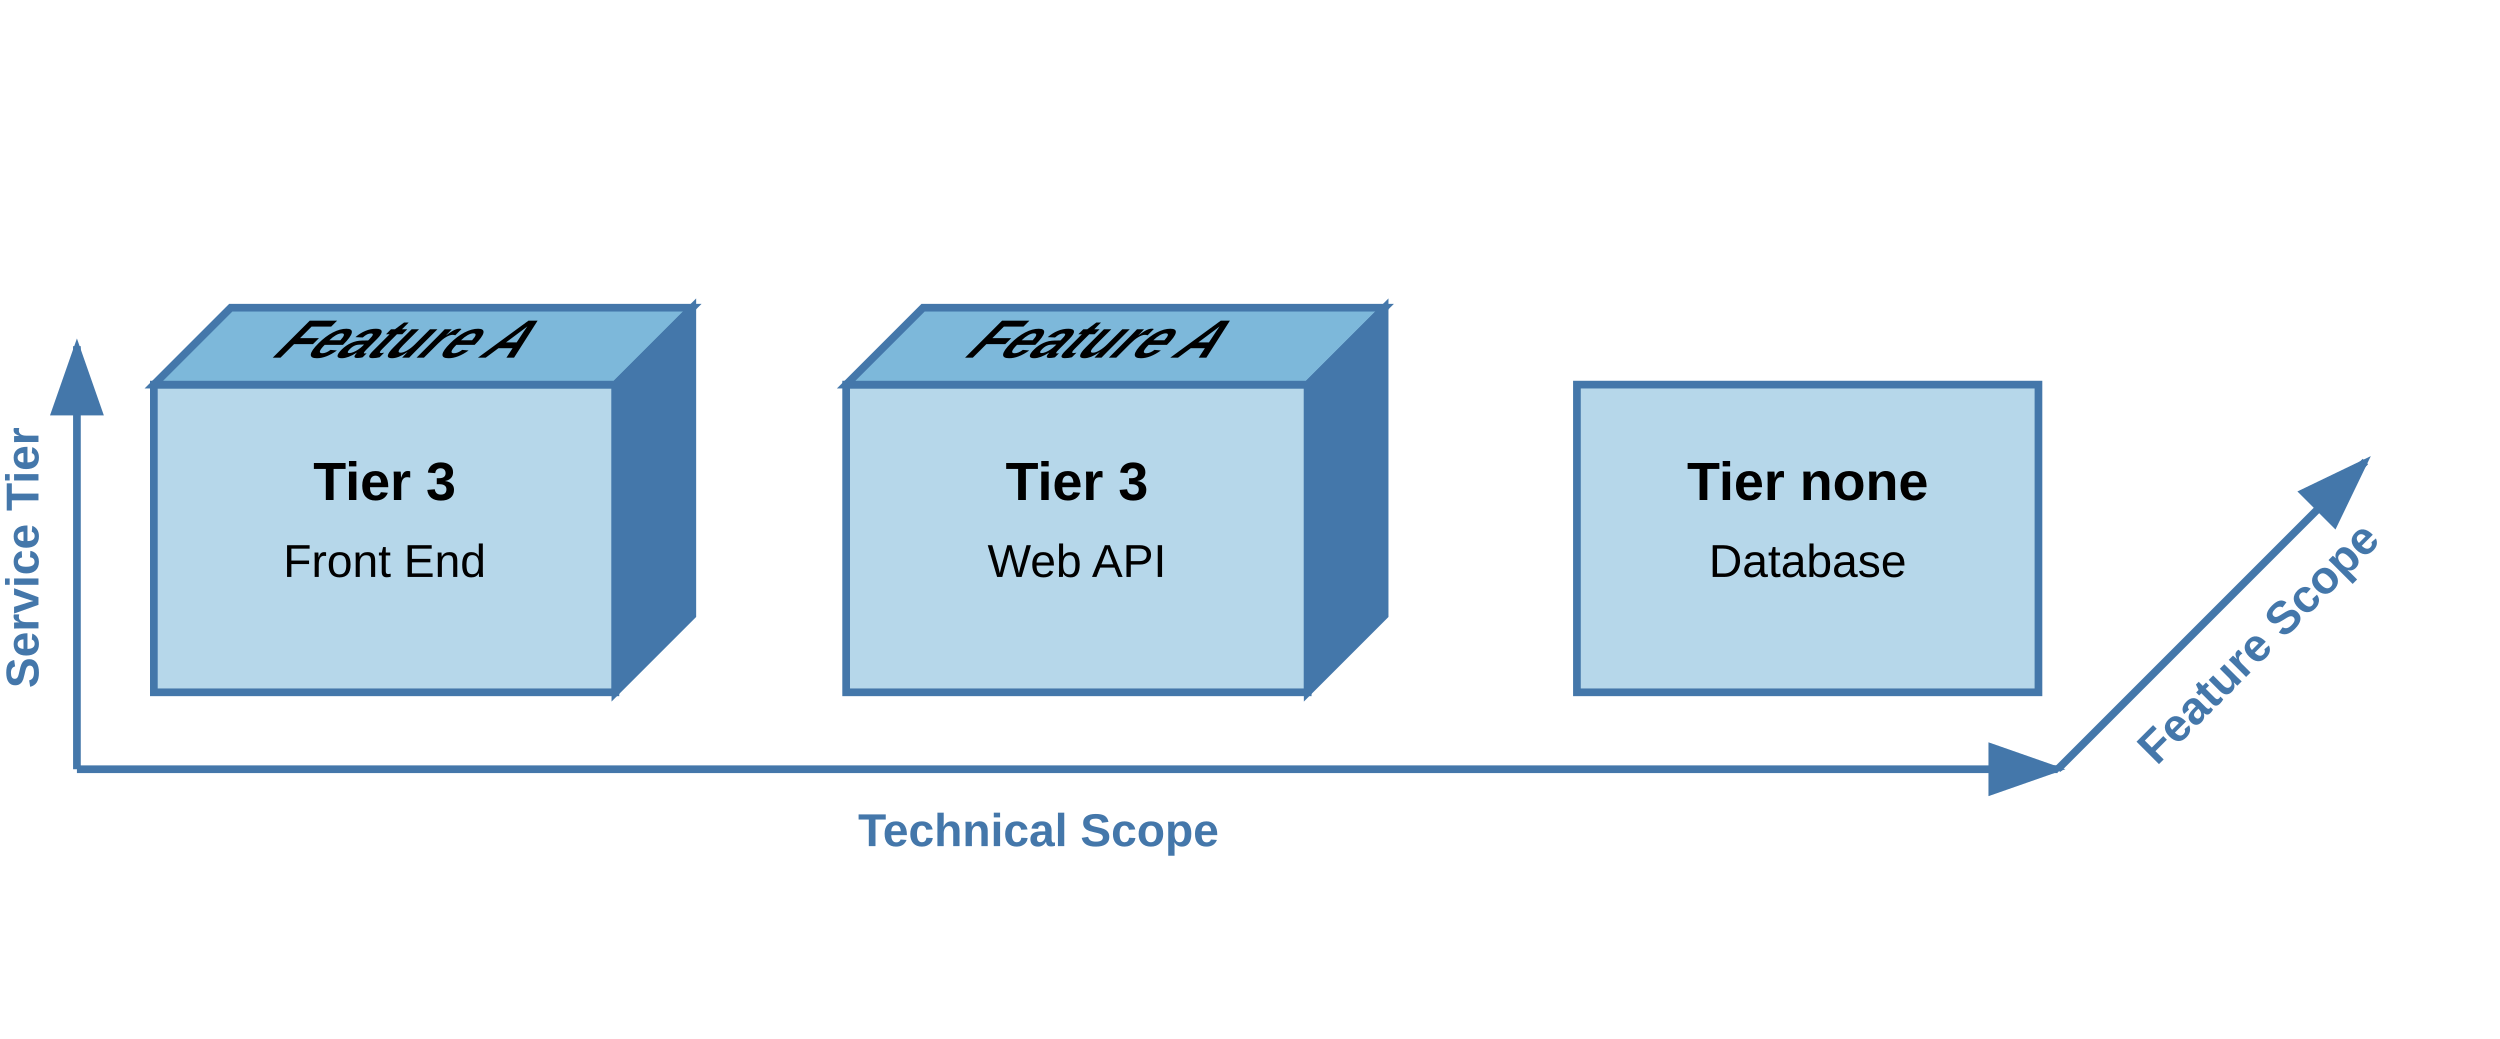
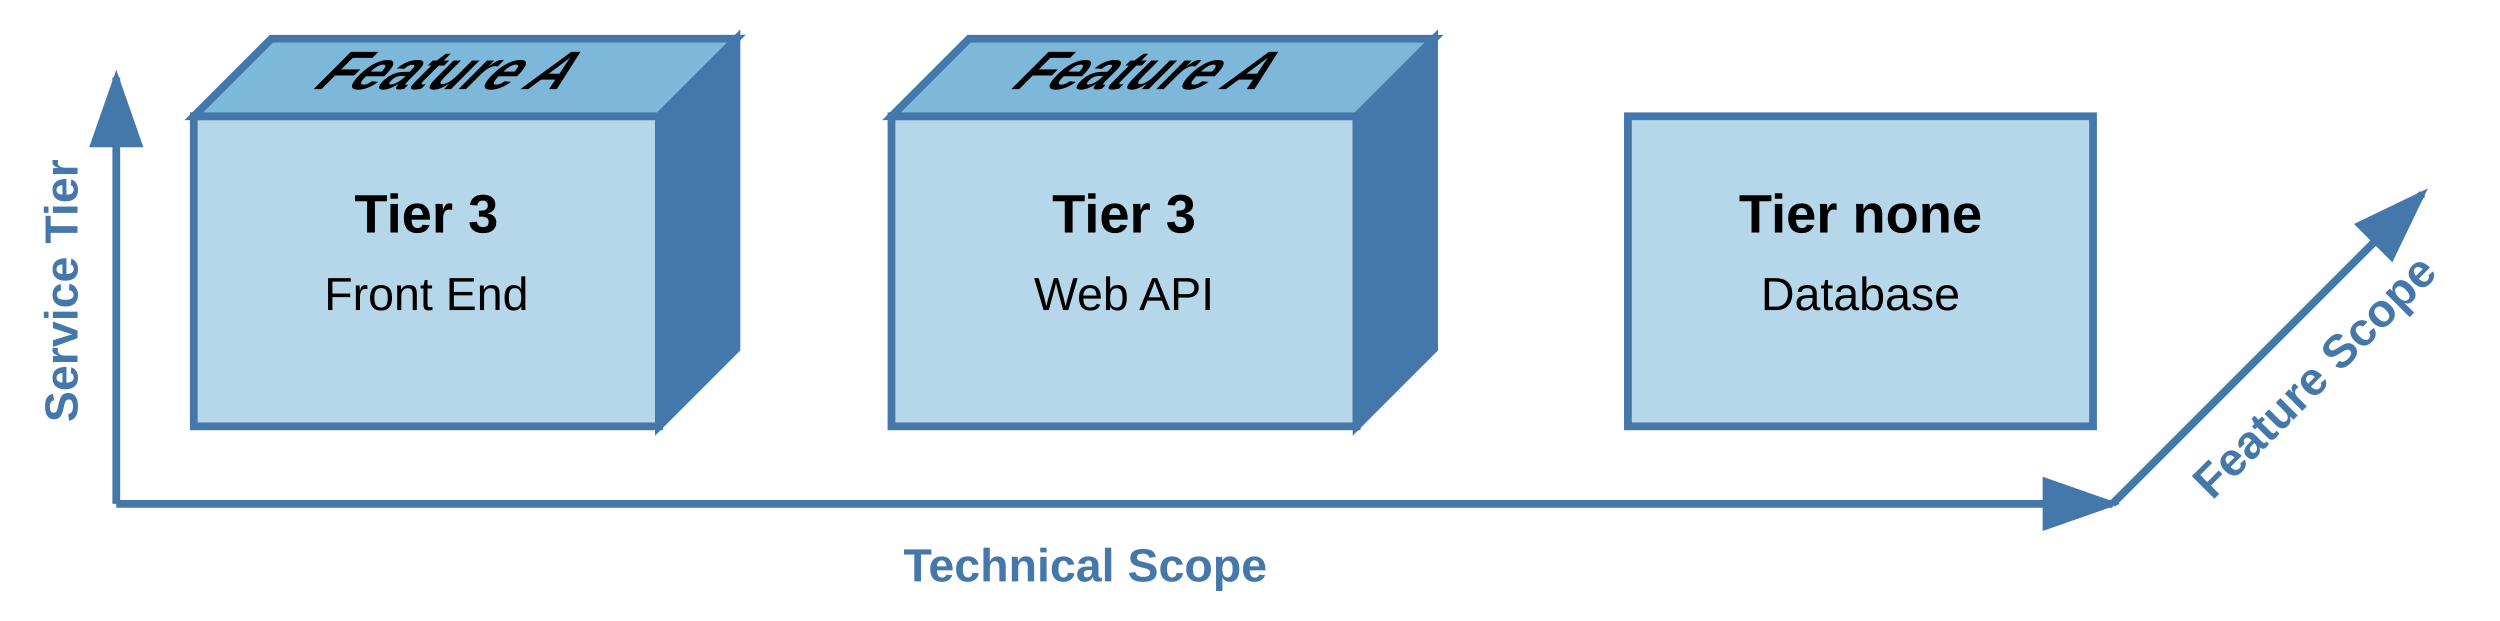
- <svg xmlns="http://www.w3.org/2000/svg" width="650" height="270" viewBox="0 0 650 270">
+ <svg xmlns="http://www.w3.org/2000/svg" width="645" height="160" viewBox="0 0 645 160">
  <defs>
    <style>
      .box-face { fill: #b6d7ea; stroke: #4477aa; stroke-width: 2; }
      .box-top { fill: #7db8da; stroke: #4477aa; stroke-width: 2; }
      .box-right { fill: #4477aaff; stroke: #4477aa; stroke-width: 2; }
      .box-text { font-family: Arial, sans-serif; font-size: 14px; font-weight: bold; text-anchor: middle; fill: #000; }
      .box-text-small { font-family: Arial, sans-serif; font-size: 12px; text-anchor: middle; fill: #000; }
      .axis-label { font-family: Arial, sans-serif; font-size: 12px; font-weight: bold; fill: #4477aa; }
      .axis-arrow { stroke: #4477aa; stroke-width: 2; fill: none; marker-end: url(#arrowhead); }
    </style>
    <defs>
      <marker id="arrowhead" markerWidth="10" markerHeight="7" refX="9" refY="3.5" orient="auto">
        <polygon points="0 0, 10 3.5, 0 7" fill="#4477aa" />
      </marker>
    </defs>
  </defs>
  <g>
-     <rect x="40" y="100" width="120" height="80" class="box-face" />
-     <polygon points="40,100 60,80 180,80 160,100" class="box-top" />
-     <polygon points="160,100 180,80 180,160 160,180" class="box-right" />
-     <text x="100" y="130" class="box-text">Tier 3</text>
-     <text x="100" y="150" class="box-text-small">Front End</text>
-     <text x="100" y="93" class="box-text" transform="skewX(-45) translate(95,0)">Feature A</text>
+     <rect x="50" y="30" width="120" height="80" class="box-face" />
+     <polygon points="50,30 70,10 190,10 170,30" class="box-top" />
+     <polygon points="170,30 190,10 190,90 170,110" class="box-right" />
+     <text x="110" y="60" class="box-text">Tier 3</text>
+     <text x="110" y="80" class="box-text-small">Front End</text>
+     <text x="110" y="23" class="box-text" transform="skewX(-45) translate(25,0)">Feature A</text>
  </g>
  <g>
-     <rect x="220" y="100" width="120" height="80" class="box-face" />
-     <polygon points="220,100 240,80 360,80 340,100" class="box-top" />
-     <polygon points="340,100 360,80 360,160 340,180" class="box-right" />
-     <text x="280" y="130" class="box-text">Tier 3</text>
-     <text x="280" y="150" class="box-text-small">Web API</text>
-     <text x="280" y="93" class="box-text" transform="skewX(-45) translate(95,0)">Feature A</text>
+     <rect x="230" y="30" width="120" height="80" class="box-face" />
+     <polygon points="230,30 250,10 370,10 350,30" class="box-top" />
+     <polygon points="350,30 370,10 370,90 350,110" class="box-right" />
+     <text x="290" y="60" class="box-text">Tier 3</text>
+     <text x="290" y="80" class="box-text-small">Web API</text>
+     <text x="290" y="23" class="box-text" transform="skewX(-45) translate(25,0)">Feature A</text>
  </g>
  <g>
-     <rect x="410" y="100" width="120" height="80" class="box-face" />
-     <text x="470" y="130" class="box-text">Tier none</text>
-     <text x="470" y="150" class="box-text-small">Database</text>
+     <rect x="420" y="30" width="120" height="80" class="box-face" />
+     <text x="480" y="60" class="box-text">Tier none</text>
+     <text x="480" y="80" class="box-text-small">Database</text>
  </g>
-   <line x1="20" y1="200" x2="535" y2="200" class="axis-arrow" />
-   <text x="270" y="220" class="axis-label" text-anchor="middle">Technical Scope</text>
-   <line x1="20" y1="200" x2="20" y2="90" class="axis-arrow" />
-   <text x="10" y="145" class="axis-label" text-anchor="middle" transform="rotate(-90, 10, 145)">Service Tier</text>
-   <line x1="535" y1="200" x2="615" y2="120" class="axis-arrow" />
-   <text x="590" y="170" class="axis-label" text-anchor="middle" transform="rotate(-45, 590, 170)">Feature Scope</text>
+   <line x1="30" y1="130" x2="545" y2="130" class="axis-arrow" />
+   <text x="280" y="150" class="axis-label" text-anchor="middle">Technical Scope</text>
+   <line x1="30" y1="130" x2="30" y2="20" class="axis-arrow" />
+   <text x="20" y="75" class="axis-label" text-anchor="middle" transform="rotate(-90, 20, 75)">Service Tier</text>
+   <line x1="545" y1="130" x2="625" y2="50" class="axis-arrow" />
+   <text x="600" y="100" class="axis-label" text-anchor="middle" transform="rotate(-45, 600, 100)">Feature Scope</text>
</svg>
